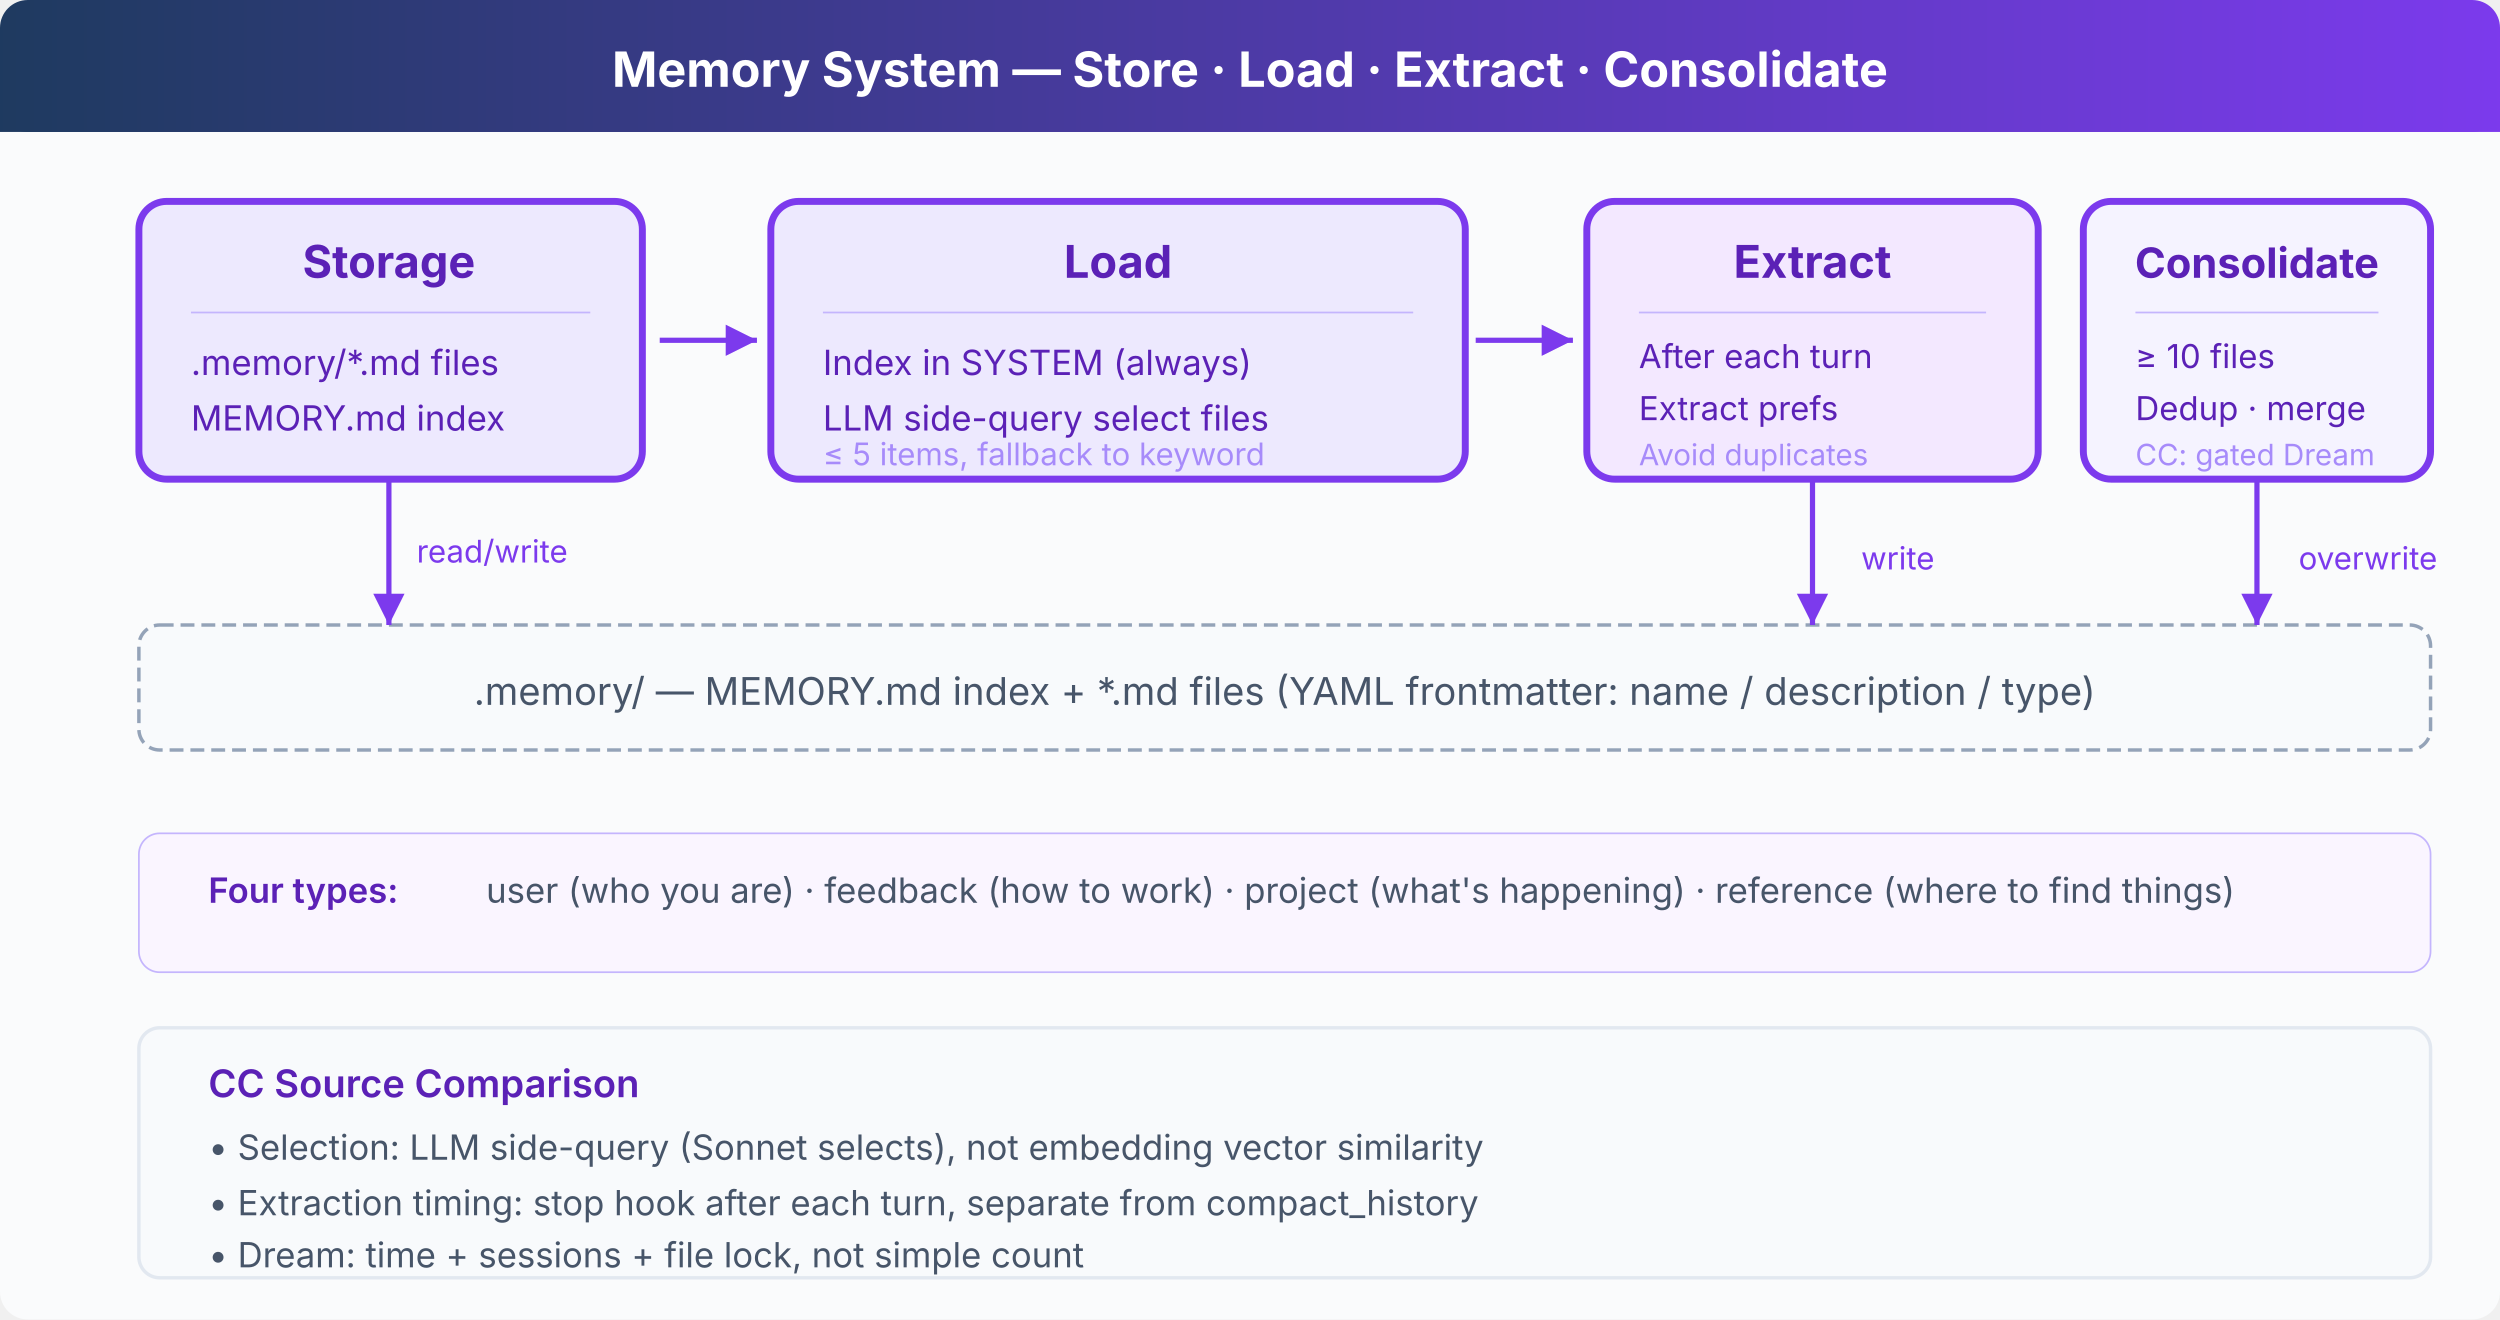
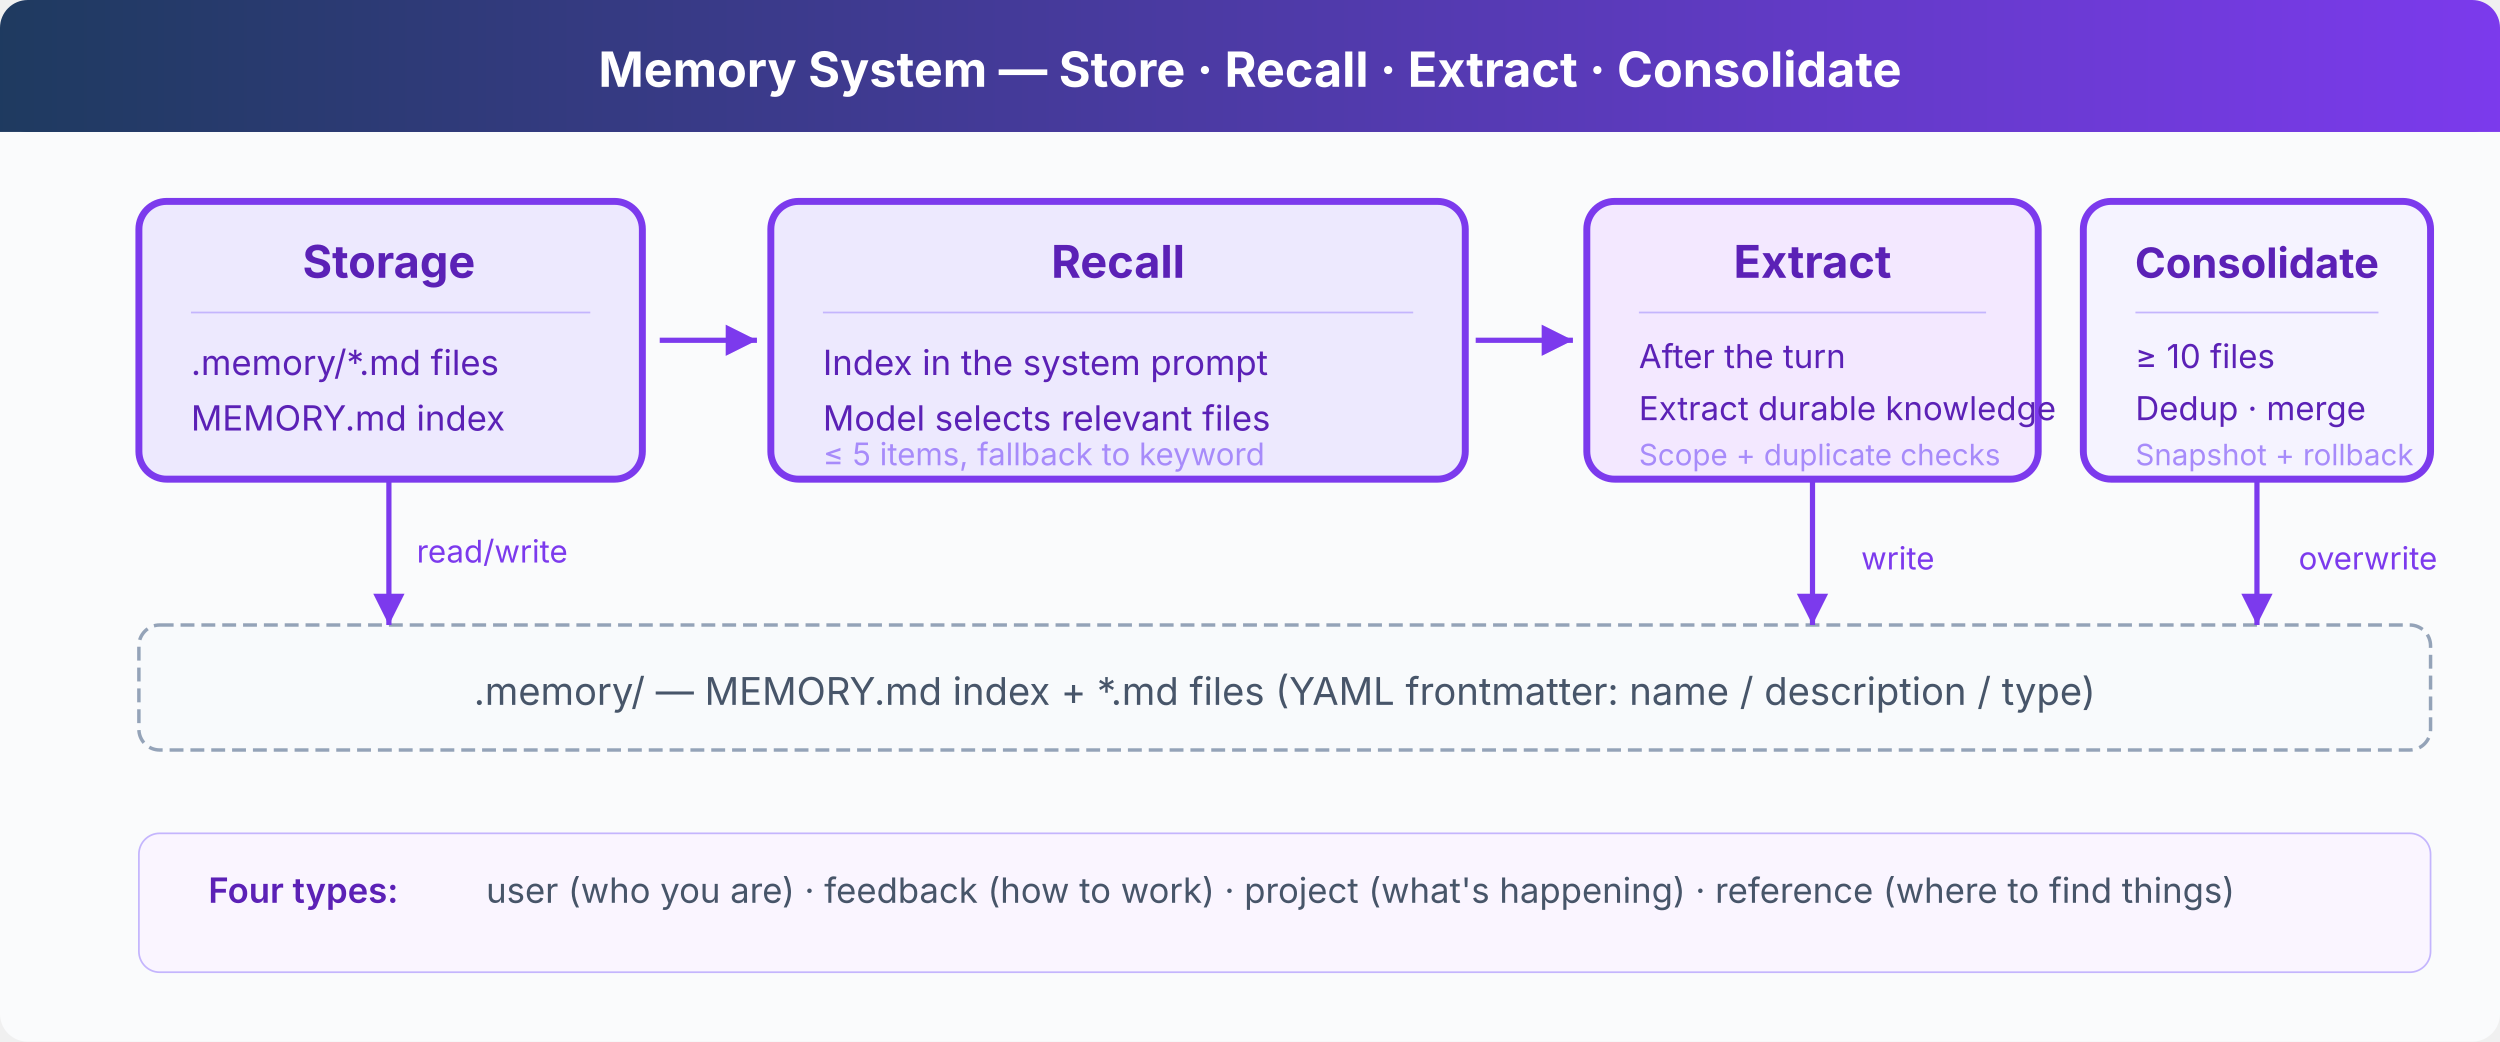
- <svg xmlns="http://www.w3.org/2000/svg" viewBox="0 0 720 380" font-family="system-ui, -apple-system, sans-serif">
+ <svg xmlns="http://www.w3.org/2000/svg" viewBox="0 0 720 300" font-family="system-ui, -apple-system, sans-serif">
  <defs>
    <linearGradient id="header" x1="0" y1="0" x2="1" y2="0">
      <stop offset="0%" stop-color="#1e3a5f" />
      <stop offset="100%" stop-color="#7c3aed" />
    </linearGradient>
    <marker id="arrow" viewBox="0 0 10 10" refX="10" refY="5" markerWidth="6" markerHeight="6" orient="auto-start-reverse">
      <path d="M 0 0 L 10 5 L 0 10 z" fill="#7c3aed" />
    </marker>
  </defs>
-   <rect width="720" height="380" fill="#fafbfc" rx="8" />
+   <rect width="720" height="300" fill="#fafbfc" rx="8" />
  <rect x="0" y="0" width="720" height="38" fill="url(#header)" rx="8" />
  <rect x="0" y="30" width="720" height="8" fill="url(#header)" />
-   <text x="360" y="25" fill="#fff" font-size="14" font-weight="700" text-anchor="middle">Memory System — Store · Load · Extract · Consolidate</text>
+   <text x="360" y="25" fill="#fff" font-size="14" font-weight="700" text-anchor="middle">Memory System — Store · Recall · Extract · Consolidate</text>
  <rect x="40" y="58" width="145" height="80" rx="8" fill="#ede9fe" stroke="#7c3aed" stroke-width="2" />
  <text x="112" y="80" fill="#5b21b6" font-size="13" font-weight="700" text-anchor="middle">Storage</text>
  <line x1="55" y1="90" x2="170" y2="90" stroke="#c4b5fd" stroke-width="0.5" />
  <text x="55" y="108" fill="#5b21b6" font-size="10">.memory/*.md files</text>
  <text x="55" y="124" fill="#5b21b6" font-size="10">MEMORY.md index</text>
  <line x1="190" y1="98" x2="218" y2="98" stroke="#7c3aed" stroke-width="1.5" marker-end="url(#arrow)" />
  <rect x="222" y="58" width="200" height="80" rx="8" fill="#ede9fe" stroke="#7c3aed" stroke-width="2" />
-   <text x="322" y="80" fill="#5b21b6" font-size="13" font-weight="700" text-anchor="middle">Load</text>
+   <text x="322" y="80" fill="#5b21b6" font-size="13" font-weight="700" text-anchor="middle">Recall</text>
  <line x1="237" y1="90" x2="407" y2="90" stroke="#c4b5fd" stroke-width="0.5" />
-   <text x="237" y="108" fill="#5b21b6" font-size="10">Index in SYSTEM (always)</text>
-   <text x="237" y="124" fill="#5b21b6" font-size="10">LLM side-query select files</text>
+   <text x="237" y="108" fill="#5b21b6" font-size="10">Index in the system prompt</text>
+   <text x="237" y="124" fill="#5b21b6" font-size="10">Model selects relevant files</text>
  <text x="237" y="134" fill="#a78bfa" font-size="9">≤ 5 items, fallback to keyword</text>
  <line x1="425" y1="98" x2="453" y2="98" stroke="#7c3aed" stroke-width="1.5" marker-end="url(#arrow)" />
  <rect x="457" y="58" width="130" height="80" rx="8" fill="#f3e8ff" stroke="#7c3aed" stroke-width="2" />
  <text x="522" y="80" fill="#5b21b6" font-size="13" font-weight="700" text-anchor="middle">Extract</text>
  <line x1="472" y1="90" x2="572" y2="90" stroke="#c4b5fd" stroke-width="0.5" />
-   <text x="472" y="106" fill="#5b21b6" font-size="9.5">After each turn</text>
-   <text x="472" y="121" fill="#5b21b6" font-size="9.5">Extract prefs</text>
-   <text x="472" y="134" fill="#a78bfa" font-size="8.5">Avoid duplicates</text>
+   <text x="472" y="106" fill="#5b21b6" font-size="9.5">After the turn</text>
+   <text x="472" y="121" fill="#5b21b6" font-size="9.5">Extract durable knowledge</text>
+   <text x="472" y="134" fill="#a78bfa" font-size="8.5">Scope + duplicate checks</text>
  <rect x="600" y="58" width="100" height="80" rx="8" fill="#f5f3ff" stroke="#7c3aed" stroke-width="2" />
  <text x="650" y="80" fill="#5b21b6" font-size="12" font-weight="700" text-anchor="middle">Consolidate</text>
  <line x1="615" y1="90" x2="685" y2="90" stroke="#c4b5fd" stroke-width="0.5" />
  <text x="615" y="106" fill="#5b21b6" font-size="9.5">≥ 10 files</text>
  <text x="615" y="121" fill="#5b21b6" font-size="9.5">Dedup · merge</text>
-   <text x="615" y="134" fill="#a78bfa" font-size="8.5">CC: gated Dream</text>
+   <text x="615" y="134" fill="#a78bfa" font-size="8.5">Snapshot + rollback</text>
  <rect x="40" y="180" width="660" height="36" rx="6" fill="#f8fafc" stroke="#94a3b8" stroke-width="1" stroke-dasharray="4,2" />
  <text x="370" y="203" fill="#475569" font-size="11" text-anchor="middle">.memory/ — MEMORY.md index + *.md files (YAML frontmatter: name / description / type)</text>
  <path d="M 112 138 L 112 180" fill="none" stroke="#7c3aed" stroke-width="1.5" marker-end="url(#arrow)" />
  <text x="120" y="162" fill="#7c3aed" font-size="9">read/write</text>
  <path d="M 522 138 L 522 180" fill="none" stroke="#7c3aed" stroke-width="1.5" marker-end="url(#arrow)" />
  <text x="536" y="164" fill="#7c3aed" font-size="9">write</text>
  <path d="M 650 138 L 650 180" fill="none" stroke="#7c3aed" stroke-width="1.5" marker-end="url(#arrow)" />
  <text x="662" y="164" fill="#7c3aed" font-size="9">overwrite</text>
  <rect x="40" y="240" width="660" height="40" rx="6" fill="#faf5ff" stroke="#c4b5fd" stroke-width="0.5" />
  <text x="60" y="260" fill="#5b21b6" font-size="10" font-weight="600">Four types:</text>
  <text x="140" y="260" fill="#475569" font-size="10">user (who you are) · feedback (how to work) · project (what's happening) · reference (where to find things)</text>
-   <rect x="40" y="296" width="660" height="72" rx="6" fill="#f8fafc" stroke="#e2e8f0" stroke-width="1" />
-   <text x="60" y="316" fill="#5b21b6" font-size="11" font-weight="600">CC Source Comparison</text>
-   <text x="60" y="334" fill="#475569" font-size="10">• Selection: LLM side-query (Sonnet selects), not embedding vector similarity</text>
-   <text x="60" y="350" fill="#475569" font-size="10">• Extraction timing: stop hook after each turn, separate from compact_history</text>
-   <text x="60" y="365" fill="#475569" font-size="10">• Dream: time + sessions + file lock, not simple count</text>
</svg>
